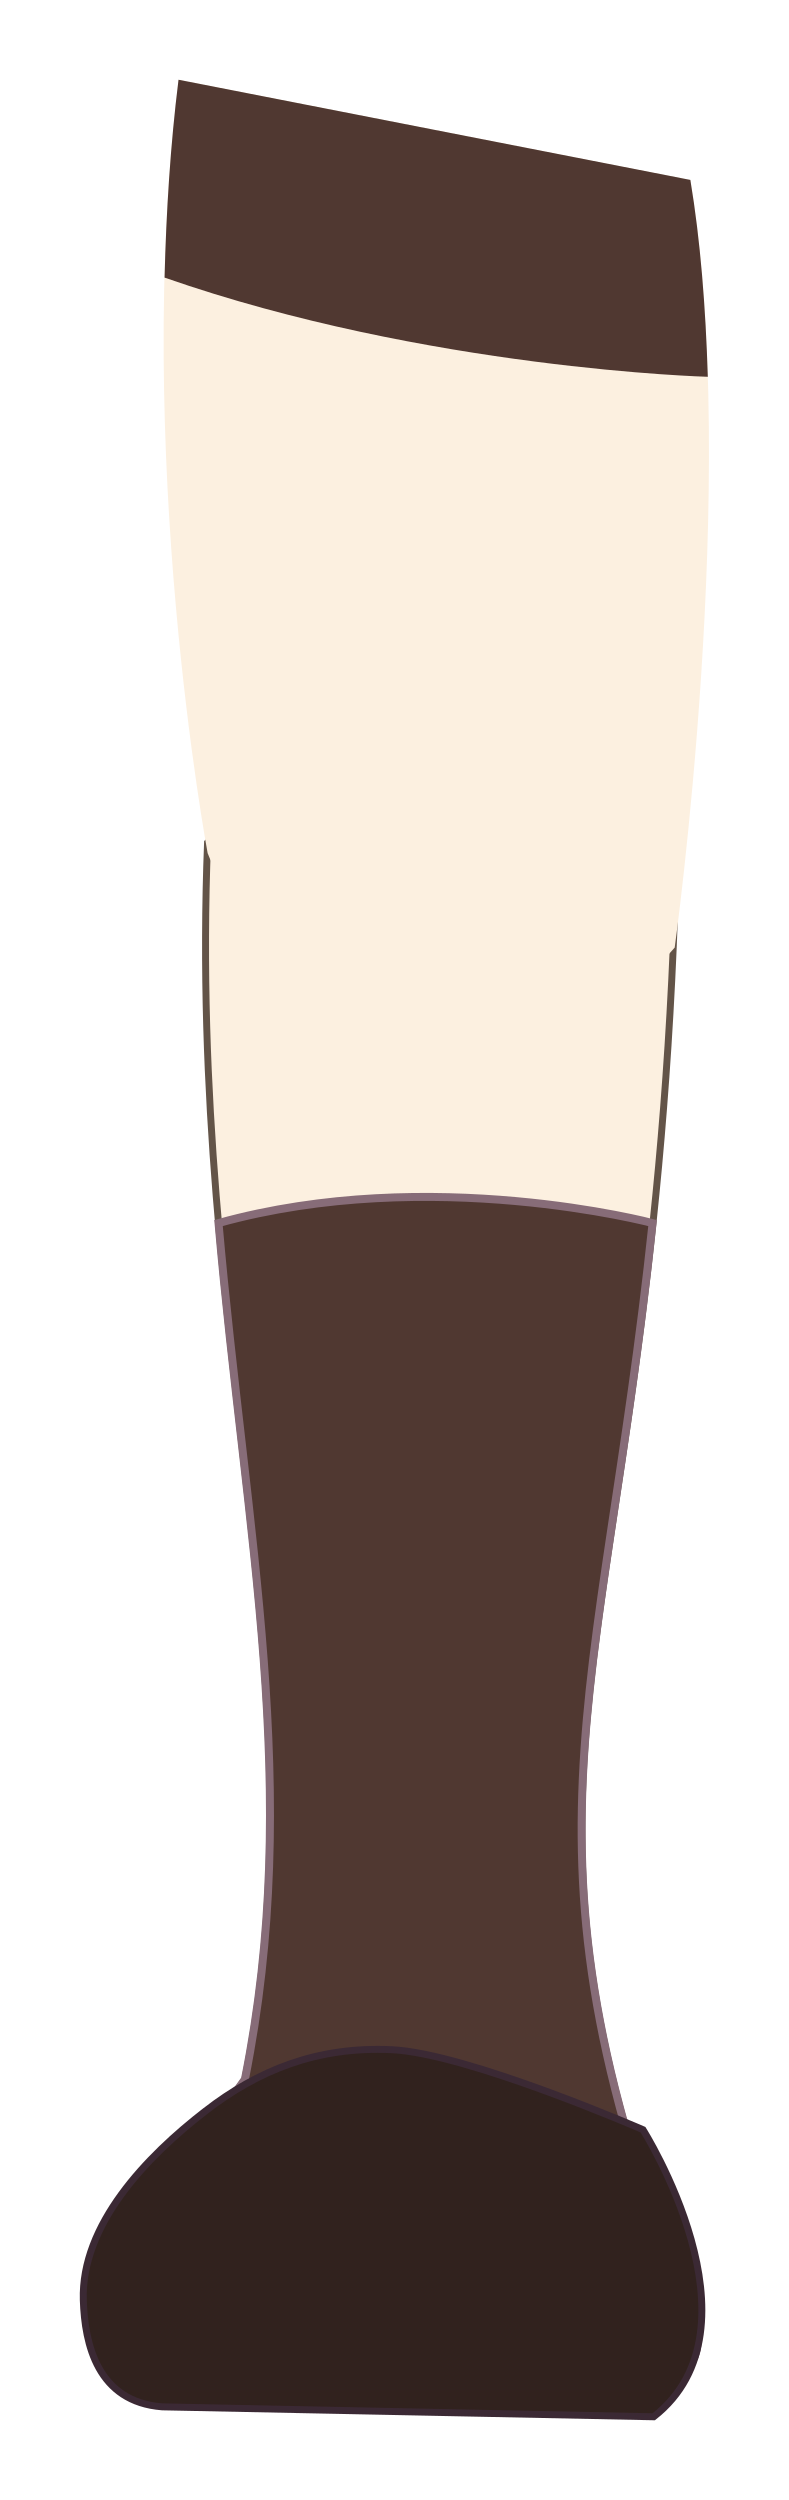
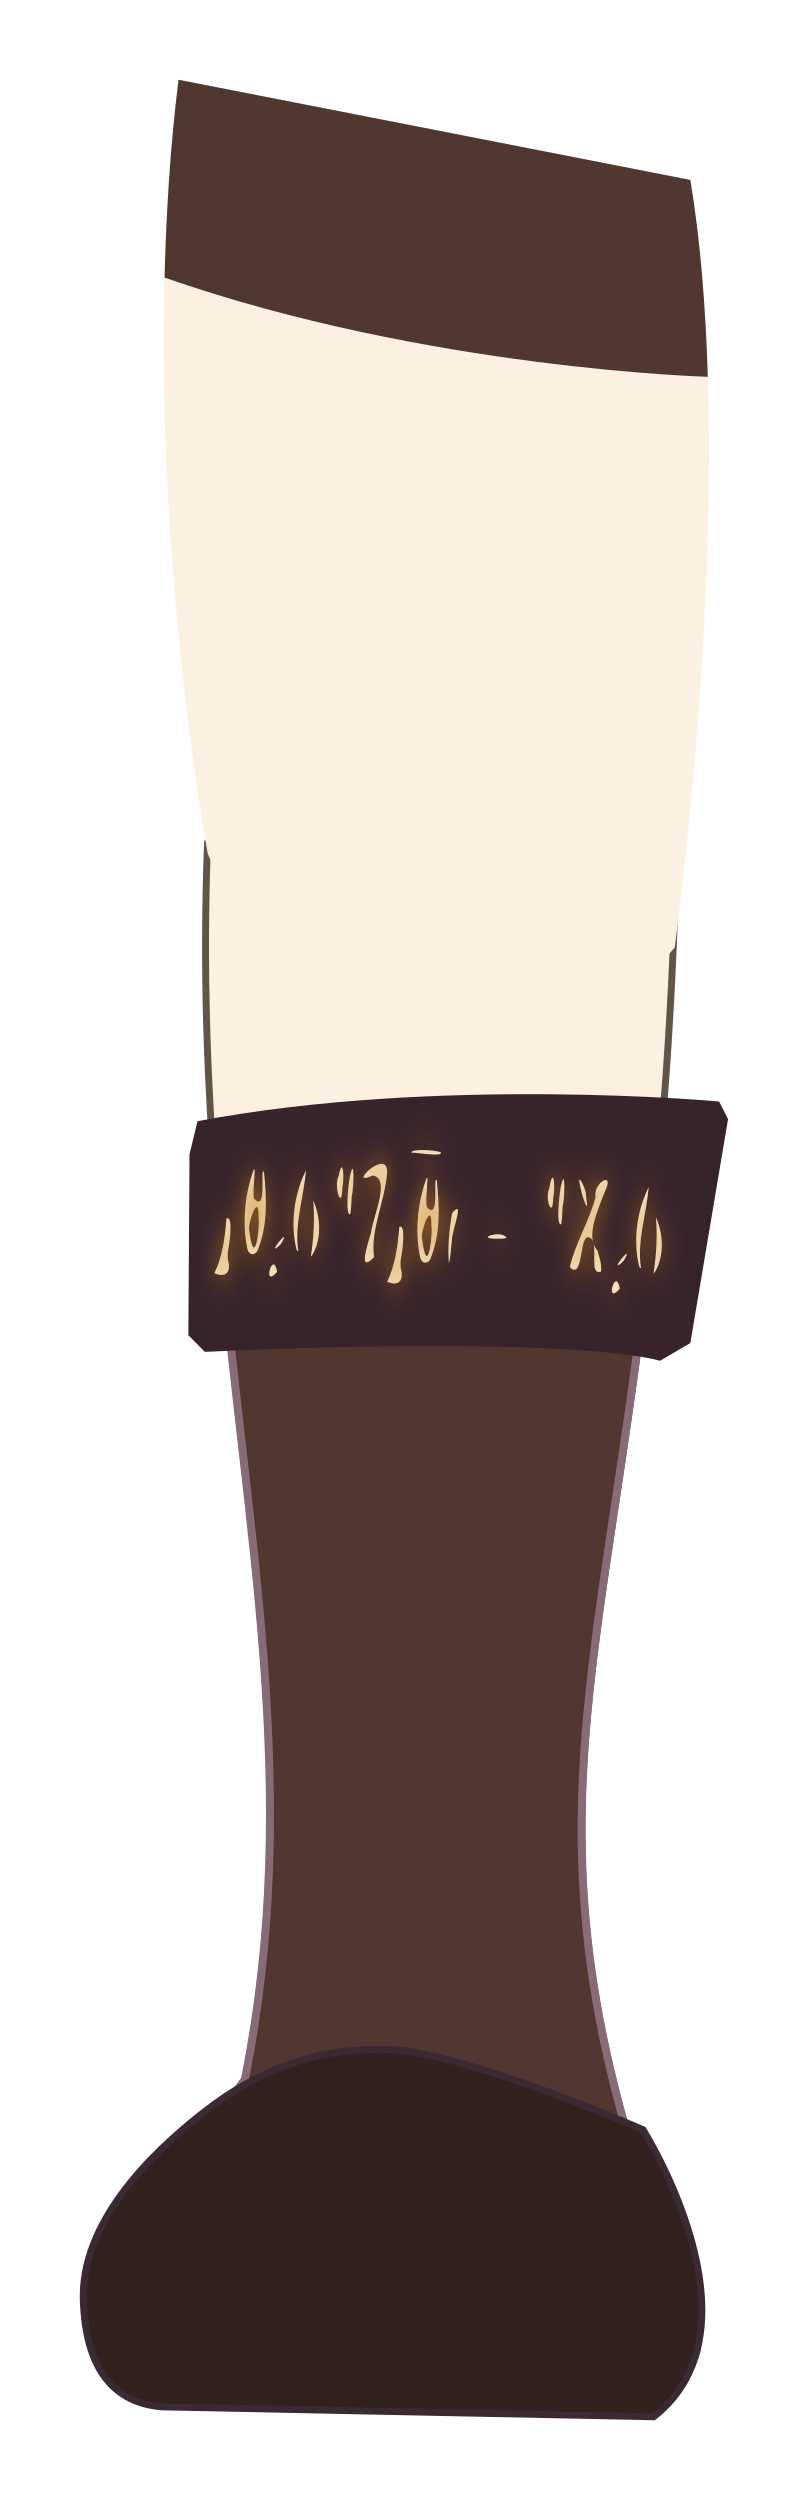
<svg xmlns="http://www.w3.org/2000/svg" width="49.454" height="156.753" id="svg3069" version="1.1">
-   <defs id="defs3071" />
+   <defs id="defs3071">
+     <filter id="filter3853" x="-0.266" width="1.533" y="-0.071" height="1.143" color-interpolation-filters="sRGB">
+       <feGaussianBlur stdDeviation="0.879" id="feGaussianBlur3855" />
+     </filter>
+   </defs>
  <g id="layer1" transform="translate(-393.8446,-118.8824)">
    <g transform="translate(-158.0993,-476.9281)" id="g3252">
      <g id="g4254" transform="translate(-321.6059,0.3236996)">
        <path style="fill:#fcf0e0;fill-opacity:1;stroke:#635448;stroke-width:0.436;stroke-linecap:butt;stroke-linejoin:miter;stroke-miterlimit:4;stroke-opacity:1" d="m 886.564,648.313 13.085,-5.296 16.2,9.658 c -1.655,47.187 -12.905,53.533 1.194,88.479 1.331,3.298 -3.064,4.362 -3.064,4.362 l -30.22,-0.312 -4.639,-5.682 9.786,-13.665 c 4.985,-24.924 -3.589,-45.454 -2.343,-77.543 z" id="path4225" />
        <path style="fill:#503831;fill-opacity:1;stroke:#876c78;stroke-width:0.5;stroke-linecap:butt;stroke-linejoin:miter;stroke-miterlimit:4;stroke-opacity:1" d="m 1068.25,469.812 c 1.721,19.667 5.288,35.527 1.656,53.688 l -9.781,13.656 4.625,5.688 30.219,0.312 c 0,0 4.393,-1.077 3.062,-4.375 -11.87,-29.42 -5.775,-38.654 -2.562,-68.969 0,0 -13.934,-3.69 -27.219,0 z" transform="translate(-181,202.3622)" id="path4291" />
        <path style="fill:#31221e;fill-opacity:1;stroke:#3b2934;stroke-width:0.436;stroke-linecap:butt;stroke-linejoin:miter;stroke-miterlimit:4;stroke-opacity:1" d="m 886.45,727.833 c 3.244,-2.501 6.939,-4.054 11.678,-3.827 4.739,0.227 15.738,5.015 15.738,5.015 0,0 7.837,12.393 0.672,18.001 l -30.819,-0.623 c -4.05,-0.312 -4.86,-3.92 -4.946,-6.693 -0.147,-4.71 3.945,-8.995 7.678,-11.872 z" id="path4227" />
        <path style="fill:#fcf0e0;fill-opacity:1;stroke:none" d="m 884.753,600.487 32.081,6.284 c 3.115,18.693 -0.98,48.13 -0.98,48.13 -6.542,7.789 -26.481,1.558 -29.285,-5.919 0,0 -4.719,-25.235 -1.816,-48.495 z" id="path4229" />
        <path style="fill:#503831;fill-opacity:1;stroke:none" d="m 1067.219,398.125 c -0.514,4.122 -0.771,8.311 -0.875,12.406 16.439,5.741 34.062,6.219 34.062,6.219 -0.133,-4.333 -0.463,-8.558 -1.094,-12.344 z" transform="translate(-182.4761,202.3622)" id="path4752" />
      </g>
+       <path style="fill:#37242b;fill-opacity:1;stroke:none" d="m 597.033,664.875 0.561,1.109 -2.365,14.038 -1.902,1.112 c 0,0 -4.791,-1.633 -28.541,-0.561 l -1.033,-1.042 0.074,-11.346 0.5,-2.074 c 15.089,-2.857 32.707,-1.236 32.707,-1.236 z" id="rect2999" />
+       <path style="fill:#f5e7c5;fill-opacity:1" d="m 590.808,676.61 c -0.264,-1.466 -0.976,1.131 0,0 z m -13.735,-1.84 c 0.127,-0.559 0.325,-2.266 -0.094,-2.021 -0.09,1.147 -0.258,2.423 -0.761,3.42 0.543,0.267 1.121,0.114 0.846,-0.871 l -0.007,-0.283 0.017,-0.246 10e-5,-10e-6 z m -7.751,0.785 c -0.264,-1.466 -0.976,1.131 0,0 z m -3.084,-1.317 c 0.127,-0.559 0.325,-2.266 -0.094,-2.021 -0.09,1.147 -0.258,2.423 -0.761,3.42 0.543,0.267 1.121,0.114 0.846,-0.871 l -0.007,-0.283 0.017,-0.246 9e-5,10e-6 z m 26.807,1.265 c 0.621,-1.122 0.421,-2.516 0.019,-3.378 0.106,0.992 0.047,2.369 -0.148,3.538 l 0.129,-0.16 z m -0.906,-0.202 c -0.273,-1.568 0.339,-3.398 0.483,-5.064 -0.809,1.599 -0.977,3.541 -0.59,5.012 l 0.051,0.055 0.056,-0.005 z m -2.742,-1.094 c -0.766,-0.823 0.037,-2.531 0.474,-3.692 0.659,-1.338 -0.756,-0.564 -0.586,0.362 -0.396,1.513 -1.267,2.873 -1.612,4.388 0.939,0.92 0.512,-2.445 1.338,-1.796 0.478,0.464 -0.175,2.357 0.622,2.068 0.039,-0.495 -0.112,-0.927 -0.236,-1.33 z m -9.113,-0.664 c -0.007,-0.569 0.845,-2.67 -0.006,-1.653 -0.172,1.062 -0.276,2.159 -0.185,3.152 0.121,-0.503 0.117,-1 0.19,-1.499 z m -1.38,1.266 c 0.7,-1.637 0.579,-3.421 0.431,-4.967 -0.292,-0.464 0.241,2.613 -0.627,1.652 -0.151,-0.544 0.3,-3.023 -0.227,-1.177 -0.418,1.459 -0.469,3.026 -0.197,4.318 0.075,0.329 0.357,0.498 0.621,0.174 z m -0.51,-1.461 c 0.037,-0.686 0.632,-2.146 0.594,-0.72 0.097,0.531 -0.185,2.968 -0.491,1.429 -0.042,-0.232 -0.074,-0.469 -0.104,-0.708 z m -2.995,1.291 c -0.248,-1.708 0.71,-3.584 0.82,-5.35 0.004,-1.537 -2.596,1.027 -0.913,0.227 1.137,0.172 0.069,2.438 -0.102,3.583 -0.15,0.588 -0.889,2.651 0.196,1.539 z m -3.841,-0.191 c 0.621,-1.122 0.421,-2.516 0.019,-3.378 0.106,0.992 0.047,2.369 -0.148,3.538 l 0.129,-0.16 z m -0.906,-0.202 c -0.273,-1.568 0.339,-3.398 0.483,-5.064 -0.809,1.599 -0.977,3.54 -0.59,5.011 l 0.051,0.055 0.056,-0.002 z m -2.583,0.031 c 0.7,-1.637 0.579,-3.421 0.431,-4.967 -0.292,-0.464 0.241,2.613 -0.627,1.652 -0.151,-0.544 0.3,-3.023 -0.227,-1.177 -0.418,1.459 -0.469,3.026 -0.197,4.318 0.069,0.327 0.364,0.498 0.621,0.174 z m -0.51,-1.461 c 0.037,-0.686 0.632,-2.146 0.594,-0.72 0.097,0.531 -0.185,2.968 -0.491,1.429 -0.042,-0.232 -0.074,-0.469 -0.104,-0.708 z m 23.508,2.028 c 0.694,-1.261 -0.93,0.774 -0.202,0.198 l 0.202,-0.198 z m -21.487,-1.055 c 0.696,-1.252 -0.931,0.778 -0.202,0.198 l 0.202,-0.198 z m 14.029,-0.462 c -0.353,-0.341 -1.773,0.114 -0.648,0.151 0.084,-0.019 1.026,0.059 0.648,-0.151 z m 3.61,-1.841 c 0.135,-0.486 0.199,-2.748 -0.124,-1.207 -0.107,0.614 -0.284,2.452 0.041,2.286 0.055,-0.364 0.067,-0.722 0.082,-1.079 z m -13.223,-0.649 c 0.135,-0.486 0.199,-2.748 -0.124,-1.207 -0.109,0.62 -0.279,2.456 0.036,2.304 0.056,-0.37 0.069,-0.734 0.087,-1.097 z m 12.634,0.092 c 0.159,-0.667 0.011,-2.127 -0.245,-0.613 -0.31,0.679 0.228,1.99 0.245,0.613 z m -13.223,-0.649 c 0.138,-0.509 0.055,-2.104 -0.23,-0.738 -0.335,0.672 0.218,2.265 0.23,0.738 z m 15.27,0.327 c -0.103,-0.487 -0.609,-1.432 -0.328,-0.289 0.11,0.551 0.552,1.859 0.348,0.527 l -0.02,-0.239 z m -9.101,-2.554 c -0.451,-0.147 -1.861,-0.219 -1.842,0.029 0.38,-0.008 2.034,0.297 1.842,-0.029 z" id="path3781" />
+       <path id="path3807" d="m 397.409,524.503 c -1.29,-0.626 1.08,-0.772 0,0 z m -0.662,-15.052 c -0.509,0.003 -2.047,-0.188 -1.798,-0.576 1.031,0.174 2.183,0.297 3.109,-0.003 0.2,0.641 0.021,1.22 -0.838,0.695 l -0.252,-0.074 -0.221,-0.04 -1e-5,1e-4 z m 1.254,-8.065 c -1.29,-0.626 1.08,-0.772 0,0 z m -0.956,-3.593 c -0.509,0.003 -2.047,-0.188 -1.798,-0.576 1.031,0.174 2.183,0.297 3.109,-0.003 0.2,0.641 0.021,1.22 -0.838,0.695 l -0.252,-0.074 -0.221,-0.04 0,1e-4 z m -0.785,28.828 c -1.046,0.397 -2.277,-0.145 -3.018,-0.776 0.878,0.347 2.112,0.609 3.17,0.677 l -0.152,0.099 z m -0.116,-1.012 c -1.381,-0.66 -3.059,-0.441 -4.557,-0.681 1.486,-0.484 3.232,-0.204 4.518,0.555 l 0.045,0.067 -0.007,0.059 z m -0.782,-3.177 c -0.681,-1.01 -2.262,-0.558 -3.331,-0.366 -1.242,0.386 -0.449,-0.937 0.365,-0.538 1.379,-0.065 2.656,-0.671 4.034,-0.681 0.754,1.216 -2.22,-0.032 -1.699,1.001 0.38,0.618 2.118,0.37 1.803,1.15 -0.445,-0.075 -0.82,-0.338 -1.171,-0.565 z m 0.058,-9.856 c -0.508,-0.142 -2.445,0.27 -1.476,-0.396 0.961,0.067 1.947,0.216 2.828,0.547 -0.458,0.01 -0.901,-0.111 -1.352,-0.151 z m 1.229,-1.17 c -1.512,0.359 -3.096,-0.191 -4.467,-0.713 -0.393,-0.42 2.316,0.873 1.52,-0.278 -0.475,-0.289 -2.721,-0.394 -1.035,-0.519 1.332,-0.101 2.736,0.214 3.87,0.808 0.289,0.157 0.419,0.498 0.111,0.702 z m -1.269,-0.888 c -0.615,-0.122 -1.961,0.167 -0.686,0.462 0.467,0.228 2.664,0.504 1.311,-0.185 -0.204,-0.099 -0.414,-0.19 -0.625,-0.277 z m 1.367,-2.883 c -1.507,-0.667 -3.251,-0.09 -4.836,-0.39 -1.373,-0.358 1.103,-2.521 0.268,-0.918 0.072,1.251 2.172,0.648 3.207,0.736 0.535,-0.021 2.431,-0.321 1.361,0.572 z m 0.104,-4.133 c -1.046,0.397 -2.277,-0.145 -3.018,-0.776 0.878,0.347 2.112,0.609 3.17,0.677 l -0.152,0.099 z m -0.116,-1.012 c -1.381,-0.66 -3.059,-0.441 -4.557,-0.681 1.485,-0.484 3.231,-0.205 4.517,0.554 l 0.045,0.067 -0.006,0.059 z m 0.212,-2.742 c -1.512,0.359 -3.096,-0.191 -4.467,-0.713 -0.393,-0.42 2.316,0.873 1.52,-0.278 -0.475,-0.289 -2.721,-0.394 -1.035,-0.519 1.332,-0.101 2.736,0.214 3.87,0.808 0.287,0.151 0.419,0.505 0.111,0.702 z m -1.269,-0.888 c -0.615,-0.122 -1.961,0.167 -0.686,0.462 0.467,0.228 2.664,0.504 1.311,-0.185 -0.204,-0.099 -0.414,-0.19 -0.625,-0.277 z m 0.132,25.497 c -1.176,0.441 0.758,-0.807 0.191,-0.168 l -0.191,0.168 z m 0.592,-23.117 c -1.168,0.446 0.762,-0.807 0.192,-0.168 l -0.192,0.168 z m -1.414,14.823 c -0.279,-0.456 0.229,-1.86 0.181,-0.654 -0.023,0.085 -0.021,1.106 -0.181,0.654 z m -1.902,3.408 c -0.443,0.029 -2.468,-0.437 -1.069,-0.416 0.556,0.031 2.21,0.276 2.039,0.583 -0.329,-0.027 -0.65,-0.1 -0.97,-0.167 z m 0.364,-14.226 c -0.443,0.029 -2.468,-0.437 -1.069,-0.416 0.561,0.03 2.213,0.282 2.055,0.582 -0.334,-0.028 -0.66,-0.099 -0.986,-0.166 z m -0.82,13.468 c -0.607,0.012 -1.9,-0.489 -0.53,-0.406 0.629,-0.17 1.761,0.712 0.53,0.406 z m 0.364,-14.226 c -0.465,0.027 -1.883,-0.438 -0.642,-0.419 0.624,-0.198 2.007,0.766 0.642,0.419 z m -0.798,16.329 c -0.427,-0.224 -1.236,-0.986 -0.234,-0.417 0.484,0.247 1.621,1.026 0.446,0.495 l -0.212,-0.078 z m -1.631,-10.289 c -0.099,-0.514 -0.062,-2.032 0.157,-1.954 -0.034,0.403 0.12,2.234 -0.157,1.954 z" style="fill:#cb7c20;fill-opacity:1;filter:url(#filter3853)" transform="matrix(-0.2438367,1.100288,0.9232266,0.0738332,203.4765,200.6197)" />
    </g>
  </g>
</svg>
